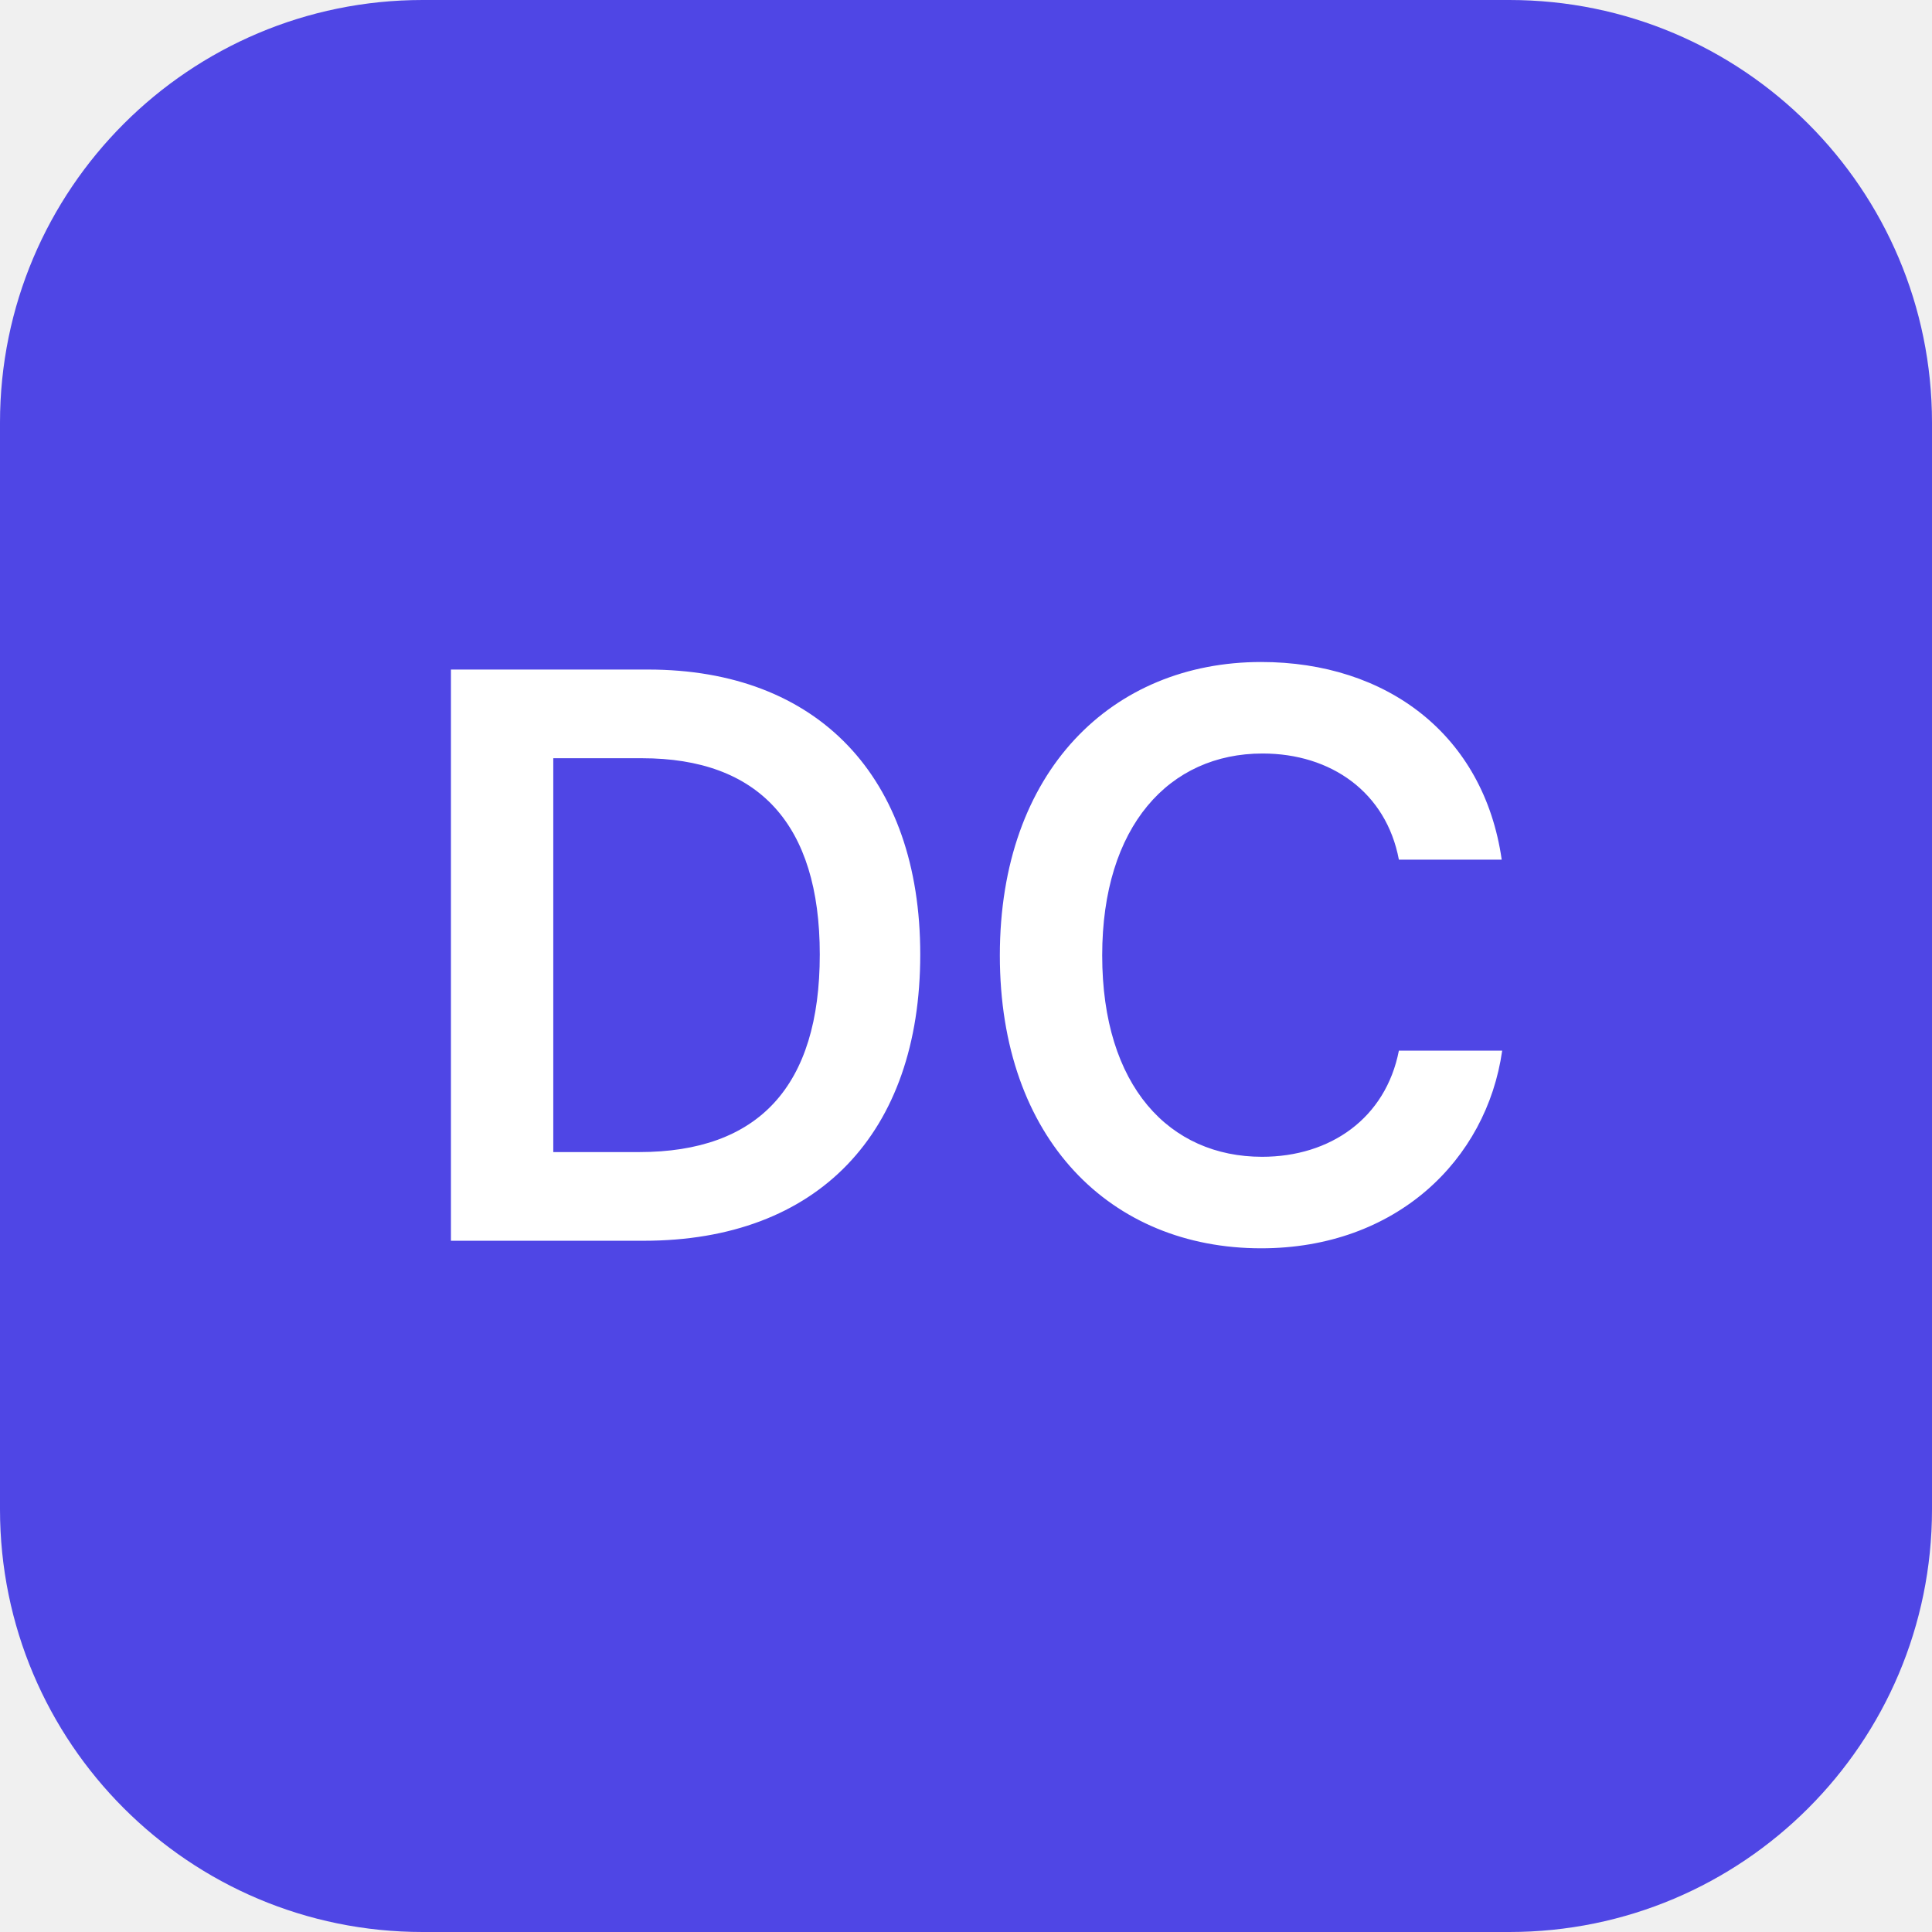
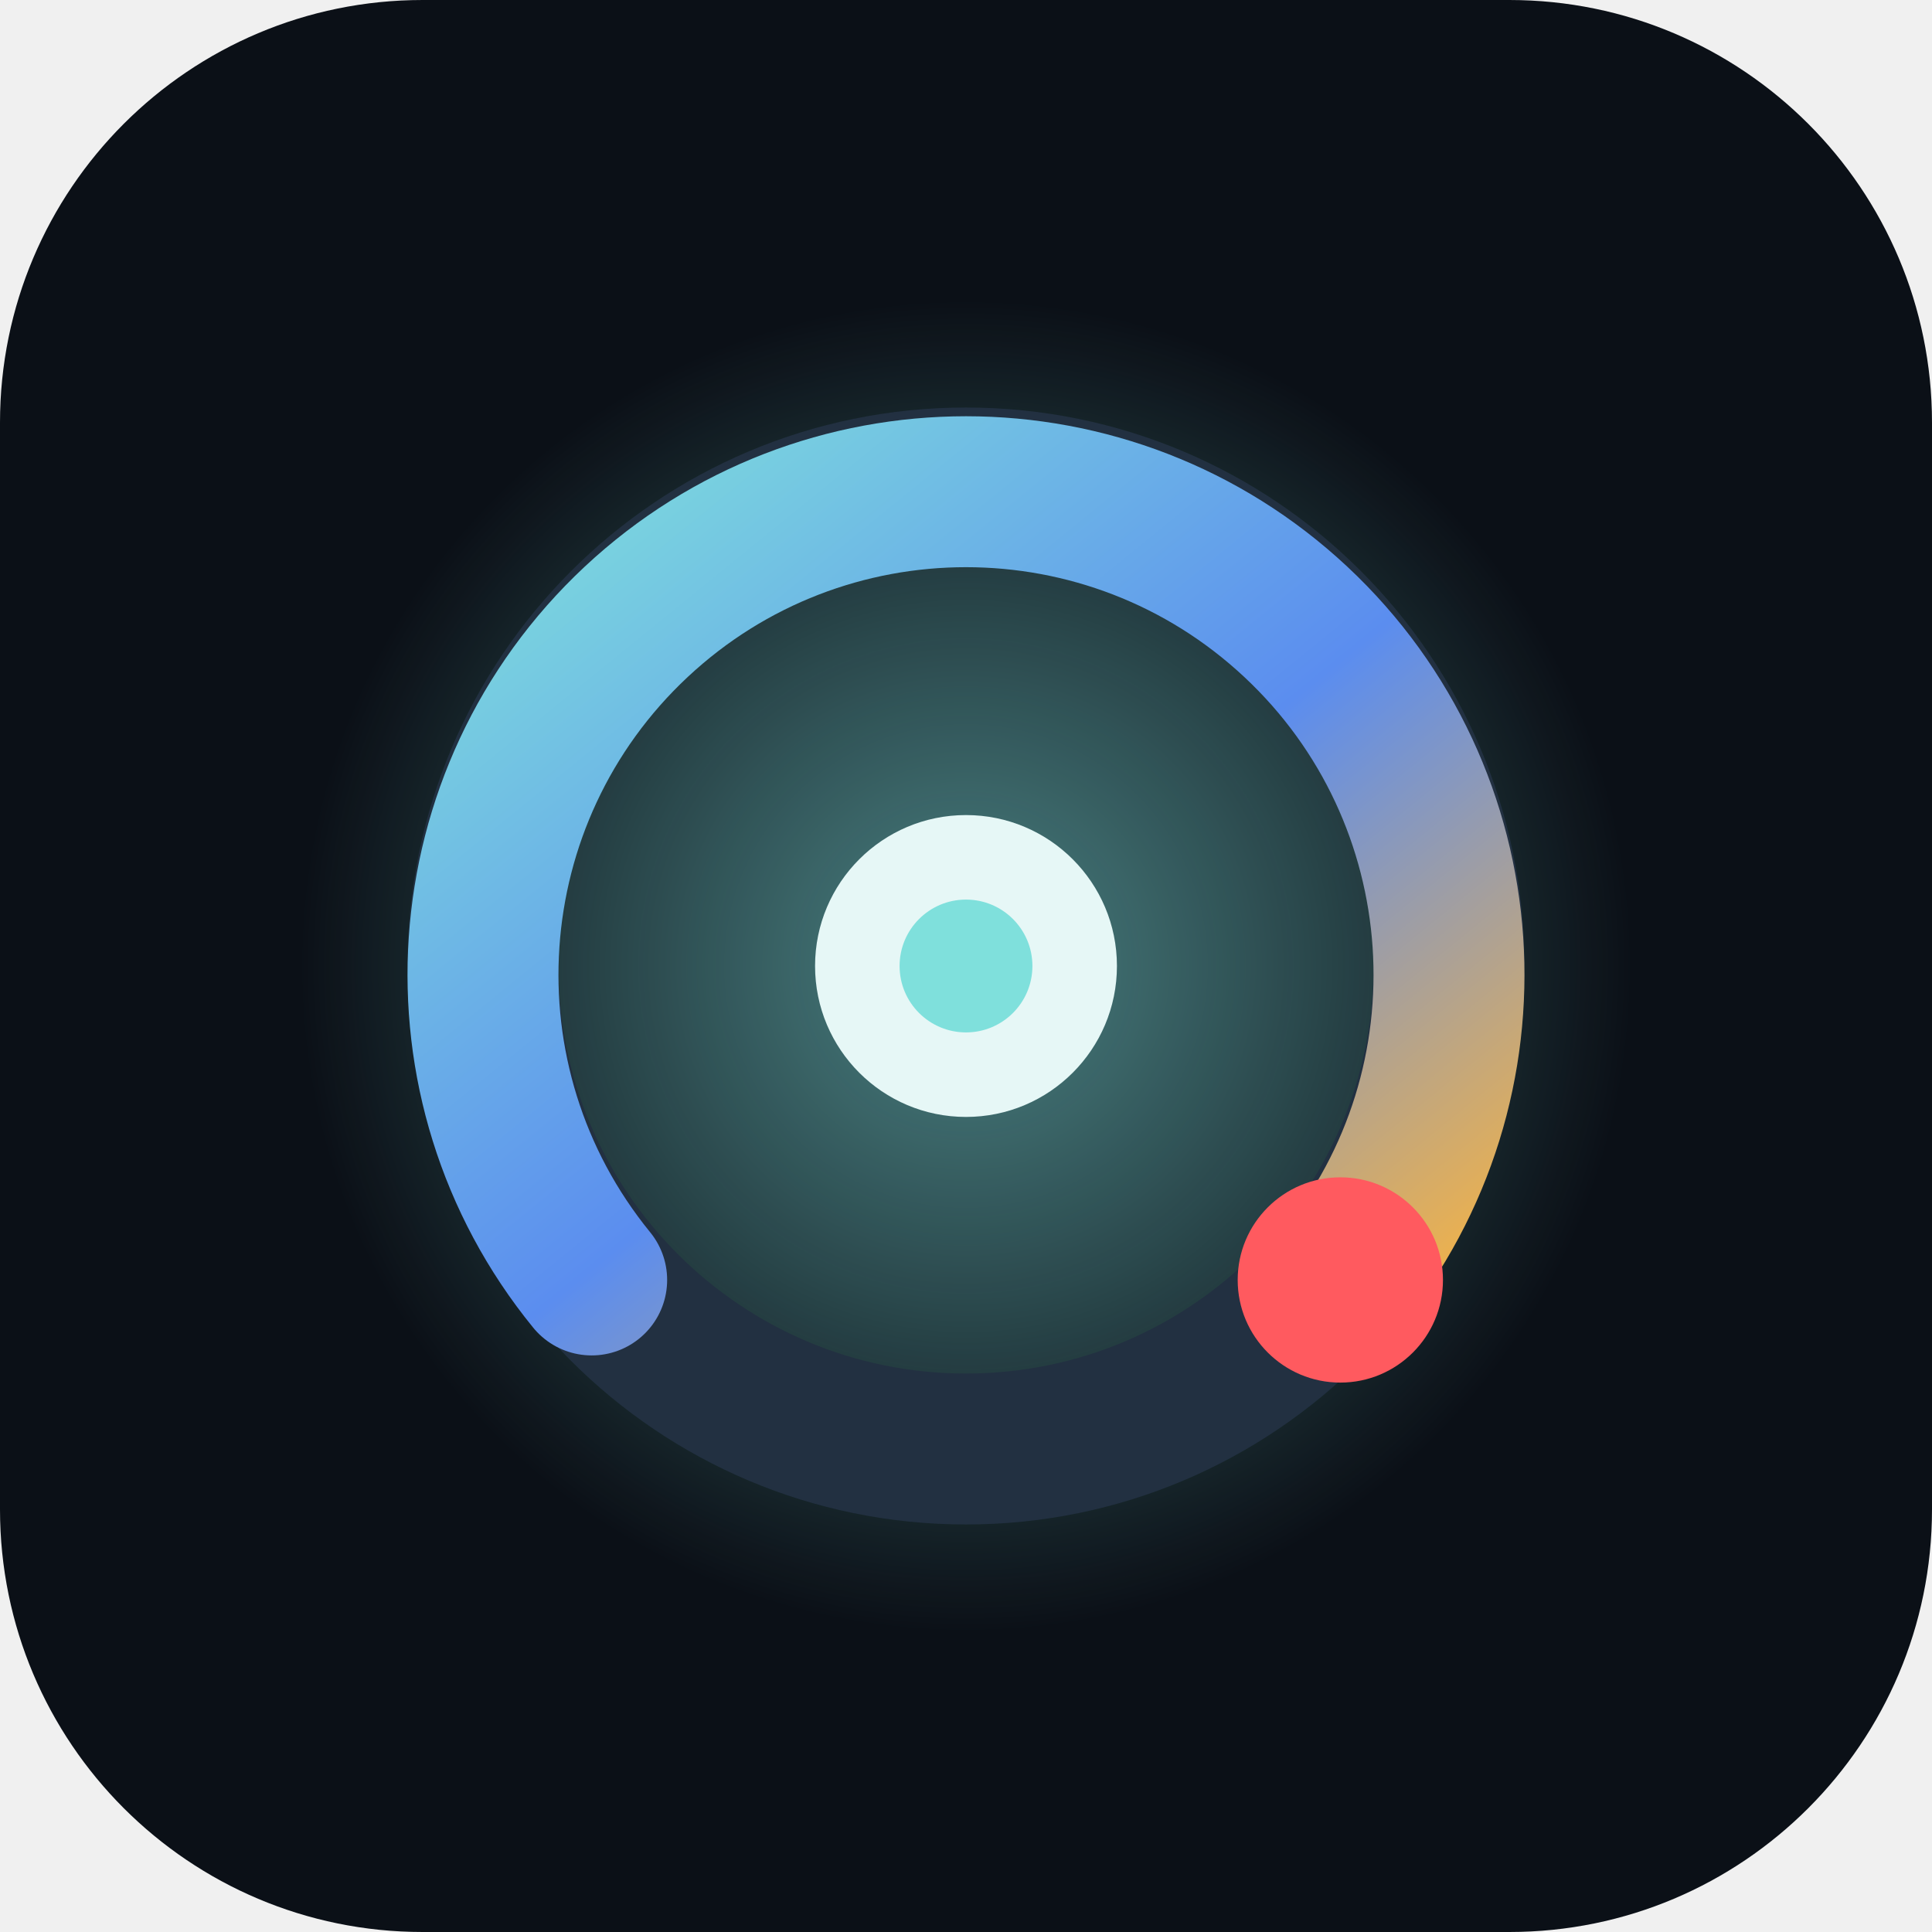
- <svg xmlns="http://www.w3.org/2000/svg" viewBox="0 0 64 64">
-   <rect width="64" height="64" rx="14" fill="#4f46e5" />
-   <text x="32" y="32" dy="0.35em" text-anchor="middle" font-family="ui-sans-serif, system-ui, -apple-system, sans-serif" font-size="26" font-weight="600" fill="#ffffff">DC</text>
+ <svg xmlns="http://www.w3.org/2000/svg" viewBox="0 0 64 64" role="img" aria-label="DetroitBench">
+   <defs>
+     <linearGradient id="arc" x1="0" y1="0" x2="1" y2="1">
+       <stop offset="0" stop-color="#7fe0dc" />
+       <stop offset="0.55" stop-color="#5b8def" />
+       <stop offset="1" stop-color="#f0b24a" />
+     </linearGradient>
+     <radialGradient id="glow" cx="0.5" cy="0.5" r="0.5">
+       <stop offset="0" stop-color="#7fe0dc" stop-opacity="0.55" />
+       <stop offset="1" stop-color="#7fe0dc" stop-opacity="0" />
+     </radialGradient>
+   </defs>
+   <rect width="64" height="64" rx="14" fill="#0b1017" />
+   <circle cx="32" cy="32" r="22" fill="url(#glow)" />
+   <circle cx="32" cy="32" r="16" fill="none" stroke="#223041" stroke-width="5" />
+   <path d="M 19.6 42.4 A 16 16 0 1 1 44.4 42.4" fill="none" stroke="url(#arc)" stroke-width="5" stroke-linecap="round" />
+   <circle cx="44.4" cy="42.4" r="3.4" fill="#ff5a5f" />
+   <circle cx="32" cy="32" r="5" fill="#e6f7f6" />
+   <circle cx="32" cy="32" r="2.2" fill="#7fe0dc" />
</svg>
